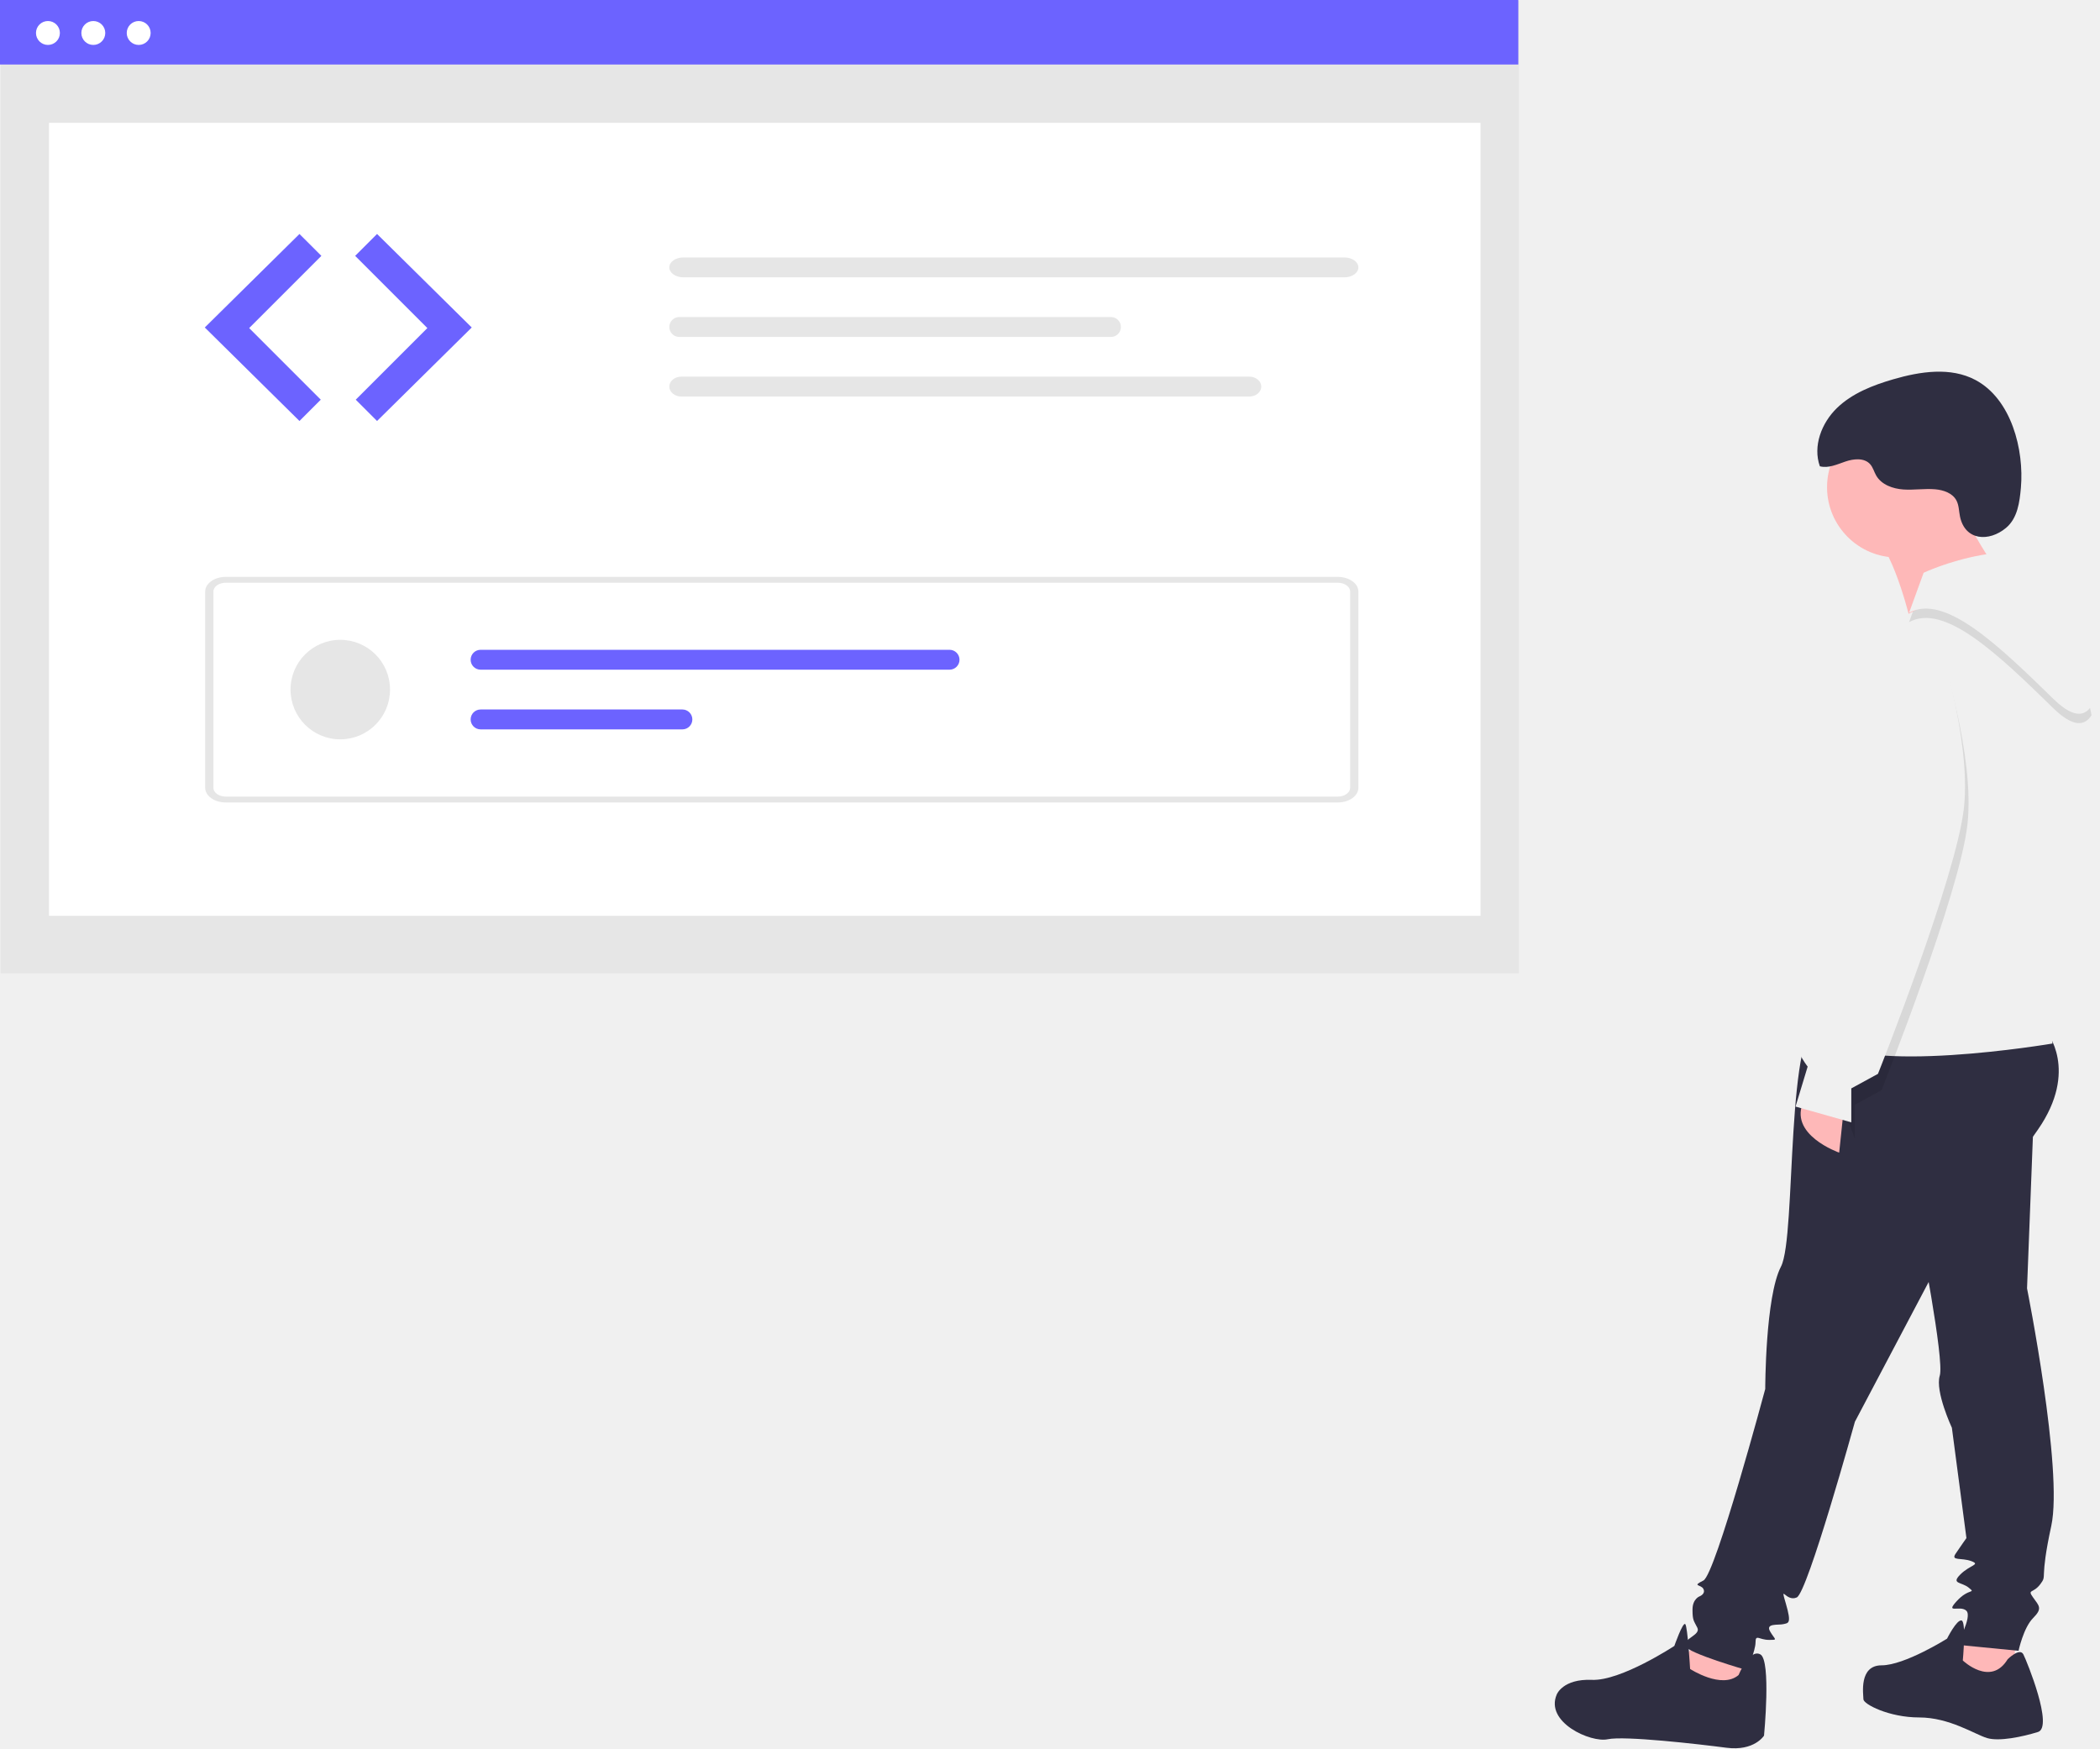
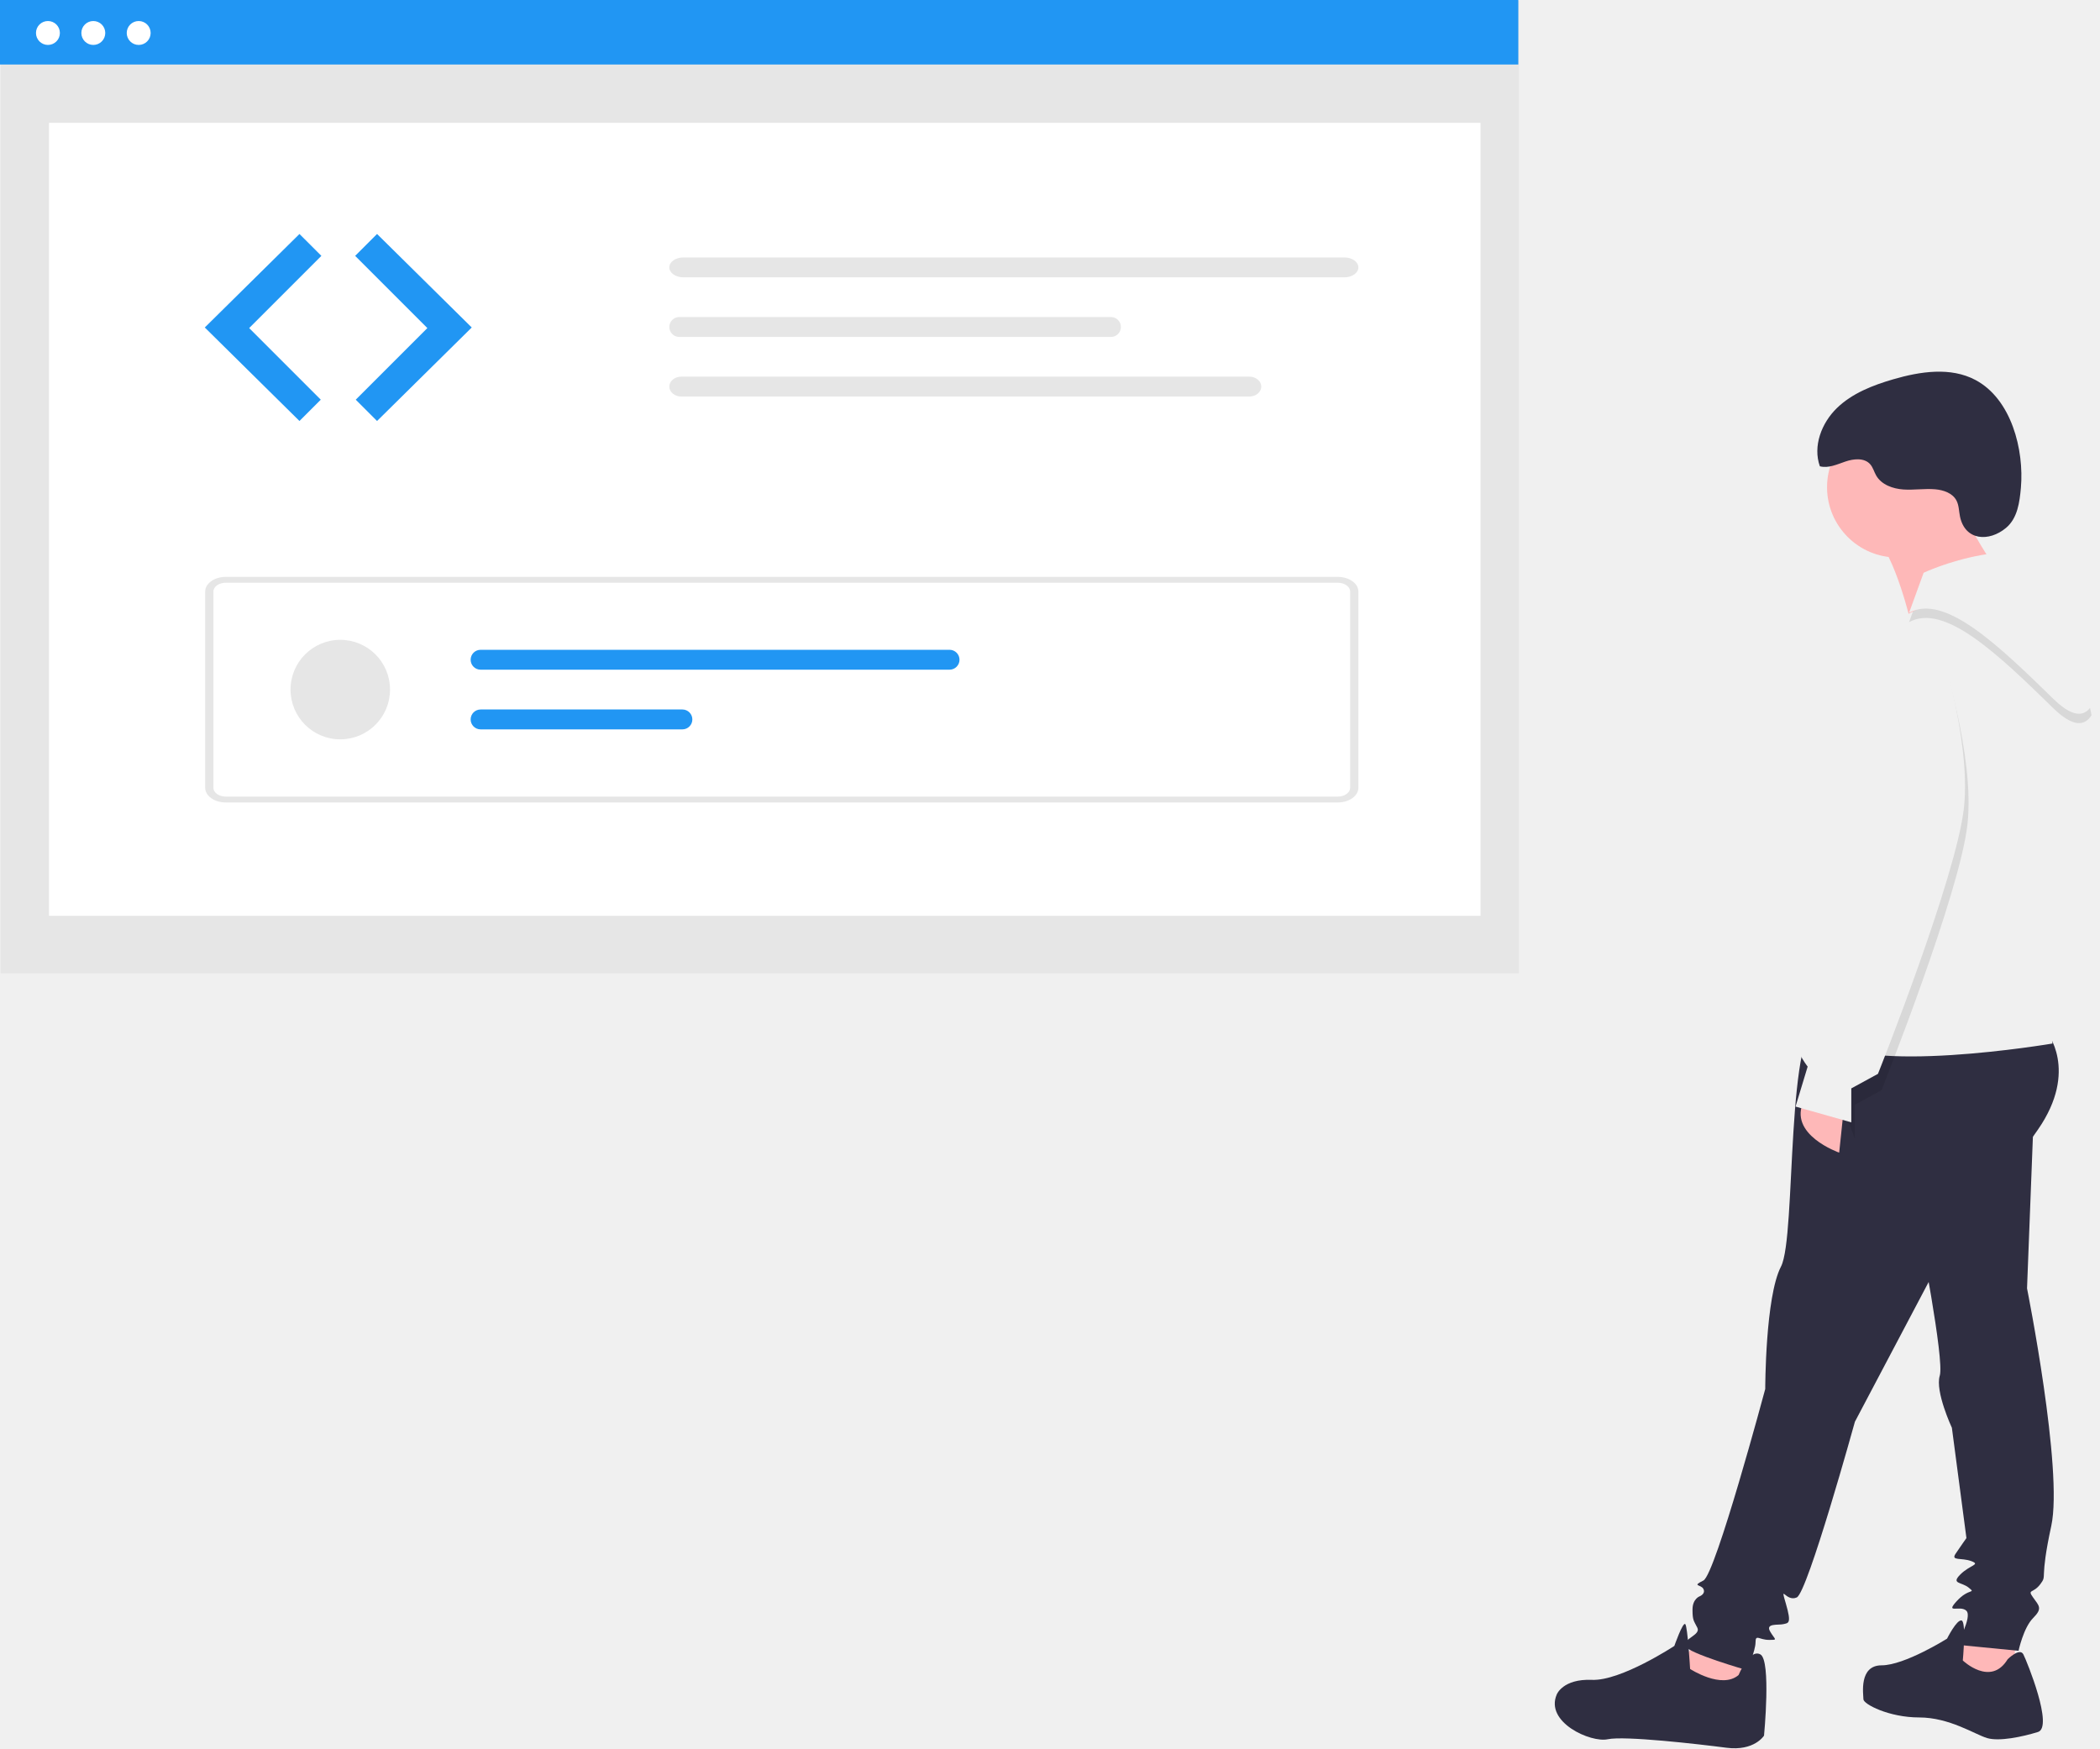
<svg xmlns="http://www.w3.org/2000/svg" id="a5f41e37-d8d4-4d60-9e97-29ee7ebe1bc1" data-name="Layer 1" width="845.724" height="704.031" viewBox="0 0 845.724 704.031">
  <g id="f1503154-f50a-4680-8aa4-587be41cac87" data-name="Group 2">
    <path id="a9e5a31c-10e6-4175-9779-4994367672f7" data-name="Path 4" d="M880.724,762.754l-1.464,19.525-29.773-9.762,12.2-14.643Z" transform="translate(-177.1378 -97.98434)" fill="#feb8b8" />
    <path id="f499a4aa-6a35-40fc-8432-e4c7ab26d048" data-name="Path 5" d="M989.083,756.409l-1.467,19.035-16.595,2.441-9.762-9.274,11.226-18.06Z" transform="translate(-177.1378 -97.98434)" fill="#feb8b8" />
    <path id="fb70bf31-eafd-4d8a-8310-5130d8d104e1" data-name="Path 6" d="M1001.285,513.336s13.179,15.619-3.417,39.536-36.607,47.346-36.607,47.346l-37.1,70.286s-19.036,68.822-23.429,70.774-6.833-5.857-4.393,2.44.976,7.81-.976,8.3-7.321-.488-5.369,2.929,3.417,3.417-.488,3.417-5.369-2.44-5.369.976-3.417,11.226-3.417,11.226-23.917-6.833-24.893-9.762,6.345-4.393,4.881-7.321-1.952-2.929-1.952-7.321,2.929-5.369,2.929-5.369,2.44-.976,1.464-2.929-4.881-.976,0-3.417,24.895-77.121,24.895-77.121,0-37.1,6.345-49.3,1.464-99.084,16.6-100.06S1001.285,513.336,1001.285,513.336Z" transform="translate(-177.1378 -97.98434)" fill="#2f2e41" />
    <path id="a89455c2-275d-4b70-b13c-192fbe474176" data-name="Path 7" d="M996.404,541.157l-2.929,75.655s14.643,73.215,9.762,95.667-1.464,19.524-4.393,23.429-5.369,1.952-2.929,5.369,3.9,4.393,0,8.3-5.857,13.179-5.857,13.179l-24.893-2.44s6.345-11.226,3.9-13.667-8.786,1.464-3.9-3.9,7.81-2.929,4.881-5.369-7.321-1.464-3.417-5.369,8.3-3.9,4.393-5.369-8.3,0-6.345-2.929,4.393-6.345,4.393-6.345l-5.857-44.417s-6.833-14.643-4.881-20.988-8.3-58.572-8.3-58.572Z" transform="translate(-177.1378 -97.98434)" fill="#2f2e41" />
    <path id="a3024be5-ad86-493a-9bfb-258ab58160a1" data-name="Path 8" d="M985.668,766.17s4.881-4.881,6.345-1.952,12.2,29.286,5.857,31.238-15.619,3.9-20.5,2.44-15.131-8.3-27.333-8.3-22.452-5.369-22.452-7.321-1.952-13.667,7.321-13.667,26.357-10.738,26.357-10.738,3.9-7.81,5.857-7.321.488,16.107.488,16.107S978.832,777.396,985.668,766.17Z" transform="translate(-177.1378 -97.98434)" fill="#2f2e41" />
    <path id="a57c92ce-496a-44de-934b-3ddd78679762" data-name="Path 9" d="M877.308,772.515s4.393-10.738,8.786-8.3,1.464,32.7,1.464,32.7-3.9,6.345-15.131,4.881-41-4.881-47.834-3.417-25.381-6.833-20.5-18.06c0,0,2.44-6.345,14.155-5.857s33.191-13.667,33.191-13.667,3.417-9.762,4.393-8.786,1.952,18.06,1.952,18.06S870.475,778.372,877.308,772.515Z" transform="translate(-177.1378 -97.98434)" fill="#2f2e41" />
    <circle id="fa315d33-3eeb-4d45-ab88-aeb0e9694c5a" data-name="Ellipse 2" cx="764.111" cy="196.196" r="28.31" fill="#feb8b8" />
    <path id="fbae87ba-2986-46ef-9932-134b7e0cae24" data-name="Path 10" d="M963.213,296.132s15.131,30.262,20.5,33.191-36.607,20.989-36.607,20.989-6.833-29.774-15.131-36.119S963.213,296.132,963.213,296.132Z" transform="translate(-177.1378 -97.98434)" fill="#feb8b8" />
    <path id="fc15680c-e415-4000-ac02-b1f296562473" data-name="Path 11" d="M919.773,543.597l-1.952,18.548s-20.988-7.321-14.155-20.988Z" transform="translate(-177.1378 -97.98434)" fill="#feb8b8" />
    <path id="ae3770ab-4aa4-41b9-9f4d-4c69df699916" data-name="Path 12" d="M911.478,515.776c14.643,15.615,92.247,2.436,92.247,2.436l-.972-11.225,9.762-10.243-2.927-47.837s8.78-22.45,10.243-56.617a30.78,30.78,0,0,0-.378-6.278c-5.032-30.607-54.87-50.32-56.239-49.857-.689.227-8.025,4.05-15.681,8.072-8.789,4.617-17.994,9.5-17.994,9.5-11.716,4.4-9.762,74.687-13.67,81.031s0,28.3,0,28.3l-4.39,20.987S896.831,500.161,911.478,515.776Z" transform="translate(-177.1378 -97.98434)" fill="#f0f0f0" />
    <path id="b41fb511-fd5e-48e5-b733-0d9230f6b6d5" data-name="Path 13" d="M958.783,360.824s13.667,41,10.738,68.822-34.655,107.382-34.655,107.382l-10.733,5.857v13.666l-7.553-20.458,20.77-43.428S911.433,342.765,958.783,360.824Z" transform="translate(-177.1378 -97.98434)" opacity="0.1" style="isolation:isolate" />
    <path id="efbdbf49-3b58-4bc5-8391-5fbab31acdf7" data-name="Path 14" d="M945.965,348.522c14.161-7.808,35.639,12.7,58.09,34.657,8.063,7.883,12.726,7.09,15.4,2.832-5.032-30.607-54.87-50.32-56.239-49.857-.689.227-8.025,4.05-15.681,8.072Z" transform="translate(-177.1378 -97.98434)" opacity="0.1" style="isolation:isolate" />
    <path id="a2828270-d54b-4ede-bb2b-8639f55947f0" data-name="Path 15" d="M945.972,344.749l5.857-16.107s40.024-19.036,66.381,0l4.393,27.333s3.9,45.393-18.548,23.429S960.125,336.939,945.972,344.749Z" transform="translate(-177.1378 -97.98434)" fill="#f0f0f0" />
    <path id="f68da632-d878-40c3-a103-67cfc5c970db" data-name="Path 16" d="M957.357,354.216s13.667,41,10.738,68.822-34.655,107.382-34.655,107.382l-10.738,5.861v13.667l-22.452-6.345,4.881-16.107s-7.81-9.762-2.44-12.691,4.393-19.036,4.393-19.036S910.011,336.156,957.357,354.216Z" transform="translate(-177.1378 -97.98434)" fill="#f0f0f0" />
    <path id="f57115f6-7f5b-4177-880b-f5eff1305e5b" data-name="Path 17" d="M966.487,306.031c-.462-2.188-.4-4.542-1.448-6.517-1.573-2.961-5.188-4.2-8.529-4.492-4.265-.371-8.562.367-12.833.075s-8.833-1.92-10.959-5.635c-.848-1.482-1.266-3.227-2.391-4.512-2.341-2.674-6.608-2.26-9.972-1.114s-6.873,2.82-10.312,1.924c-2.892-8.091.669-17.424,6.828-23.415s14.465-9.215,22.715-11.618c10.881-3.17,23.126-5.043,33.13.282,14.507,7.721,19.626,28.158,18.288,43.39-.506,5.758-1.333,12.278-5.988,16.165C978.194,316.262,968.547,315.773,966.487,306.031Z" transform="translate(-177.1378 -97.98434)" fill="#2f2e41" />
    <rect id="e1abf0e4-070b-4c82-8a12-ebedd4e3db02" data-name="Rectangle 1" x="0.262" y="0.347" width="611.461" height="391.607" fill="#e6e6e6" />
    <rect id="ace8bea0-82e8-49b8-a50c-1e1cb532084f" data-name="Rectangle 2" x="19.746" y="49.464" width="576.492" height="319.322" fill="#fff" />
-     <rect id="b540f353-e277-4512-bc56-a133cea2858b" data-name="Rectangle 3" width="611.461" height="25.977" fill="#6c63ff" />
+     <rect id="b540f353-e277-4512-bc56-a133cea2858b" data-name="Rectangle 3" width="611.461" height="25.977" fill="#2196f3" />
    <circle id="b2b285b5-c1c3-4b12-9710-2898c7239781" data-name="Ellipse 3" cx="19.305" cy="13.281" r="4.815" fill="#fff" />
    <circle id="a5a428bb-42a2-4f57-9e6c-9979c01a2490" data-name="Ellipse 4" cx="37.58" cy="13.281" r="4.815" fill="#fff" />
    <circle id="a9929a25-14ce-4464-bac9-4165f1e3fae6" data-name="Ellipse 5" cx="55.855" cy="13.281" r="4.815" fill="#fff" />
-     <path id="b4a2d72b-abc3-4d2f-a2b8-a2aff6897b26" data-name="Path 37" d="M297.743,192.205l-38.133,37.657,38.133,37.656,8.58-8.58-28.835-28.839,29.076-29.076Z" transform="translate(-177.1378 -97.98434)" fill="#6c63ff" />
-     <path id="b5120d89-6cbe-4bfa-9a1b-cf9b07deff91" data-name="Path 38" d="M328.988,192.205l38.132,37.657-38.132,37.656-8.58-8.58,28.837-28.838-29.078-29.077Z" transform="translate(-177.1378 -97.98434)" fill="#6c63ff" />
+     <path id="b4a2d72b-abc3-4d2f-a2b8-a2aff6897b26" data-name="Path 37" d="M297.743,192.205l-38.133,37.657,38.133,37.656,8.58-8.58-28.835-28.839,29.076-29.076Z" transform="translate(-177.1378 -97.98434)" fill="#2196f3" />
+     <path id="b5120d89-6cbe-4bfa-9a1b-cf9b07deff91" data-name="Path 38" d="M328.988,192.205l38.132,37.657-38.132,37.656-8.58-8.58,28.837-28.838-29.078-29.077Z" transform="translate(-177.1378 -97.98434)" fill="#2196f3" />
    <path id="a31271bd-8e2f-469b-8cee-8b6db3f92f99" data-name="Path 65" d="M452.332,201.655c-3.119,0-5.647,1.794-5.647,4.006s2.528,4.006,5.647,4.006h266.214c3.119,0,5.647-1.794,5.647-4.006s-2.528-4.006-5.647-4.006Z" transform="translate(-177.1378 -97.98434)" fill="#e6e6e6" />
    <path id="bf577952-0fd5-43e0-be6b-ea1966b51a93" data-name="Path 78" d="M715.899,421.134h-447.838c-4.578,0-8.288-2.643-8.293-5.9v-79.042c.005-3.257,3.715-5.9,8.293-5.9h447.838c4.578,0,8.288,2.643,8.293,5.9v79.041C724.188,418.49,720.477,421.13,715.899,421.134Zm-447.838-88.484c-2.747,0-4.973,1.586-4.976,3.54v79.041c0,1.954,2.229,3.538,4.976,3.54h447.838c2.747,0,4.973-1.586,4.976-3.54v-79.039c0-1.954-2.229-3.538-4.976-3.54Z" transform="translate(-177.1378 -97.98434)" fill="#e6e6e6" />
    <circle id="f7f4957b-eaa8-456b-bf02-bacf7de3ef80" data-name="Ellipse 13" cx="137.04" cy="277.695" r="20.036" fill="#e6e6e6" />
-     <path id="fb0f055d-da6e-47f2-bb6d-7ff26d7b746a" data-name="Path 79" d="M370.688,359.655a4.006,4.006,0,0,0-.01,8.012H559.549a4.006,4.006,0,0,0,0-8.012Z" transform="translate(-177.1378 -97.98434)" fill="#6c63ff" />
-     <path id="bfcde504-8c45-4d21-843b-87b1f7e22ce0" data-name="Path 80" d="M370.688,383.692a4.006,4.006,0,0,0-.01,8.012h81.276a4.006,4.006,0,0,0,.01-8.012H370.688Z" transform="translate(-177.1378 -97.98434)" fill="#6c63ff" />
+     <path id="fb0f055d-da6e-47f2-bb6d-7ff26d7b746a" data-name="Path 79" d="M370.688,359.655a4.006,4.006,0,0,0-.01,8.012H559.549a4.006,4.006,0,0,0,0-8.012Z" transform="translate(-177.1378 -97.98434)" fill="#2196f3" />
+     <path id="bfcde504-8c45-4d21-843b-87b1f7e22ce0" data-name="Path 80" d="M370.688,383.692a4.006,4.006,0,0,0-.01,8.012h81.276a4.006,4.006,0,0,0,.01-8.012H370.688Z" transform="translate(-177.1378 -97.98434)" fill="#2196f3" />
    <path id="a66699ea-75f1-4575-b6d5-52b0b1f8e30c" data-name="Path 81" d="M450.388,225.655a4.019,4.019,0,0,0,0,8.012h174.47a4.019,4.019,0,0,0,0-8.012Z" transform="translate(-177.1378 -97.98434)" fill="#e6e6e6" />
    <path id="bbc4ca7b-25d4-4c7e-b3d4-0411f69bd48f" data-name="Path 82" d="M451.536,249.655c-2.679,0-4.851,1.794-4.851,4.006s2.172,4.006,4.851,4.006h228.7c2.679,0,4.851-1.794,4.851-4.006s-2.172-4.006-4.851-4.006Z" transform="translate(-177.1378 -97.98434)" fill="#e6e6e6" />
  </g>
</svg>
